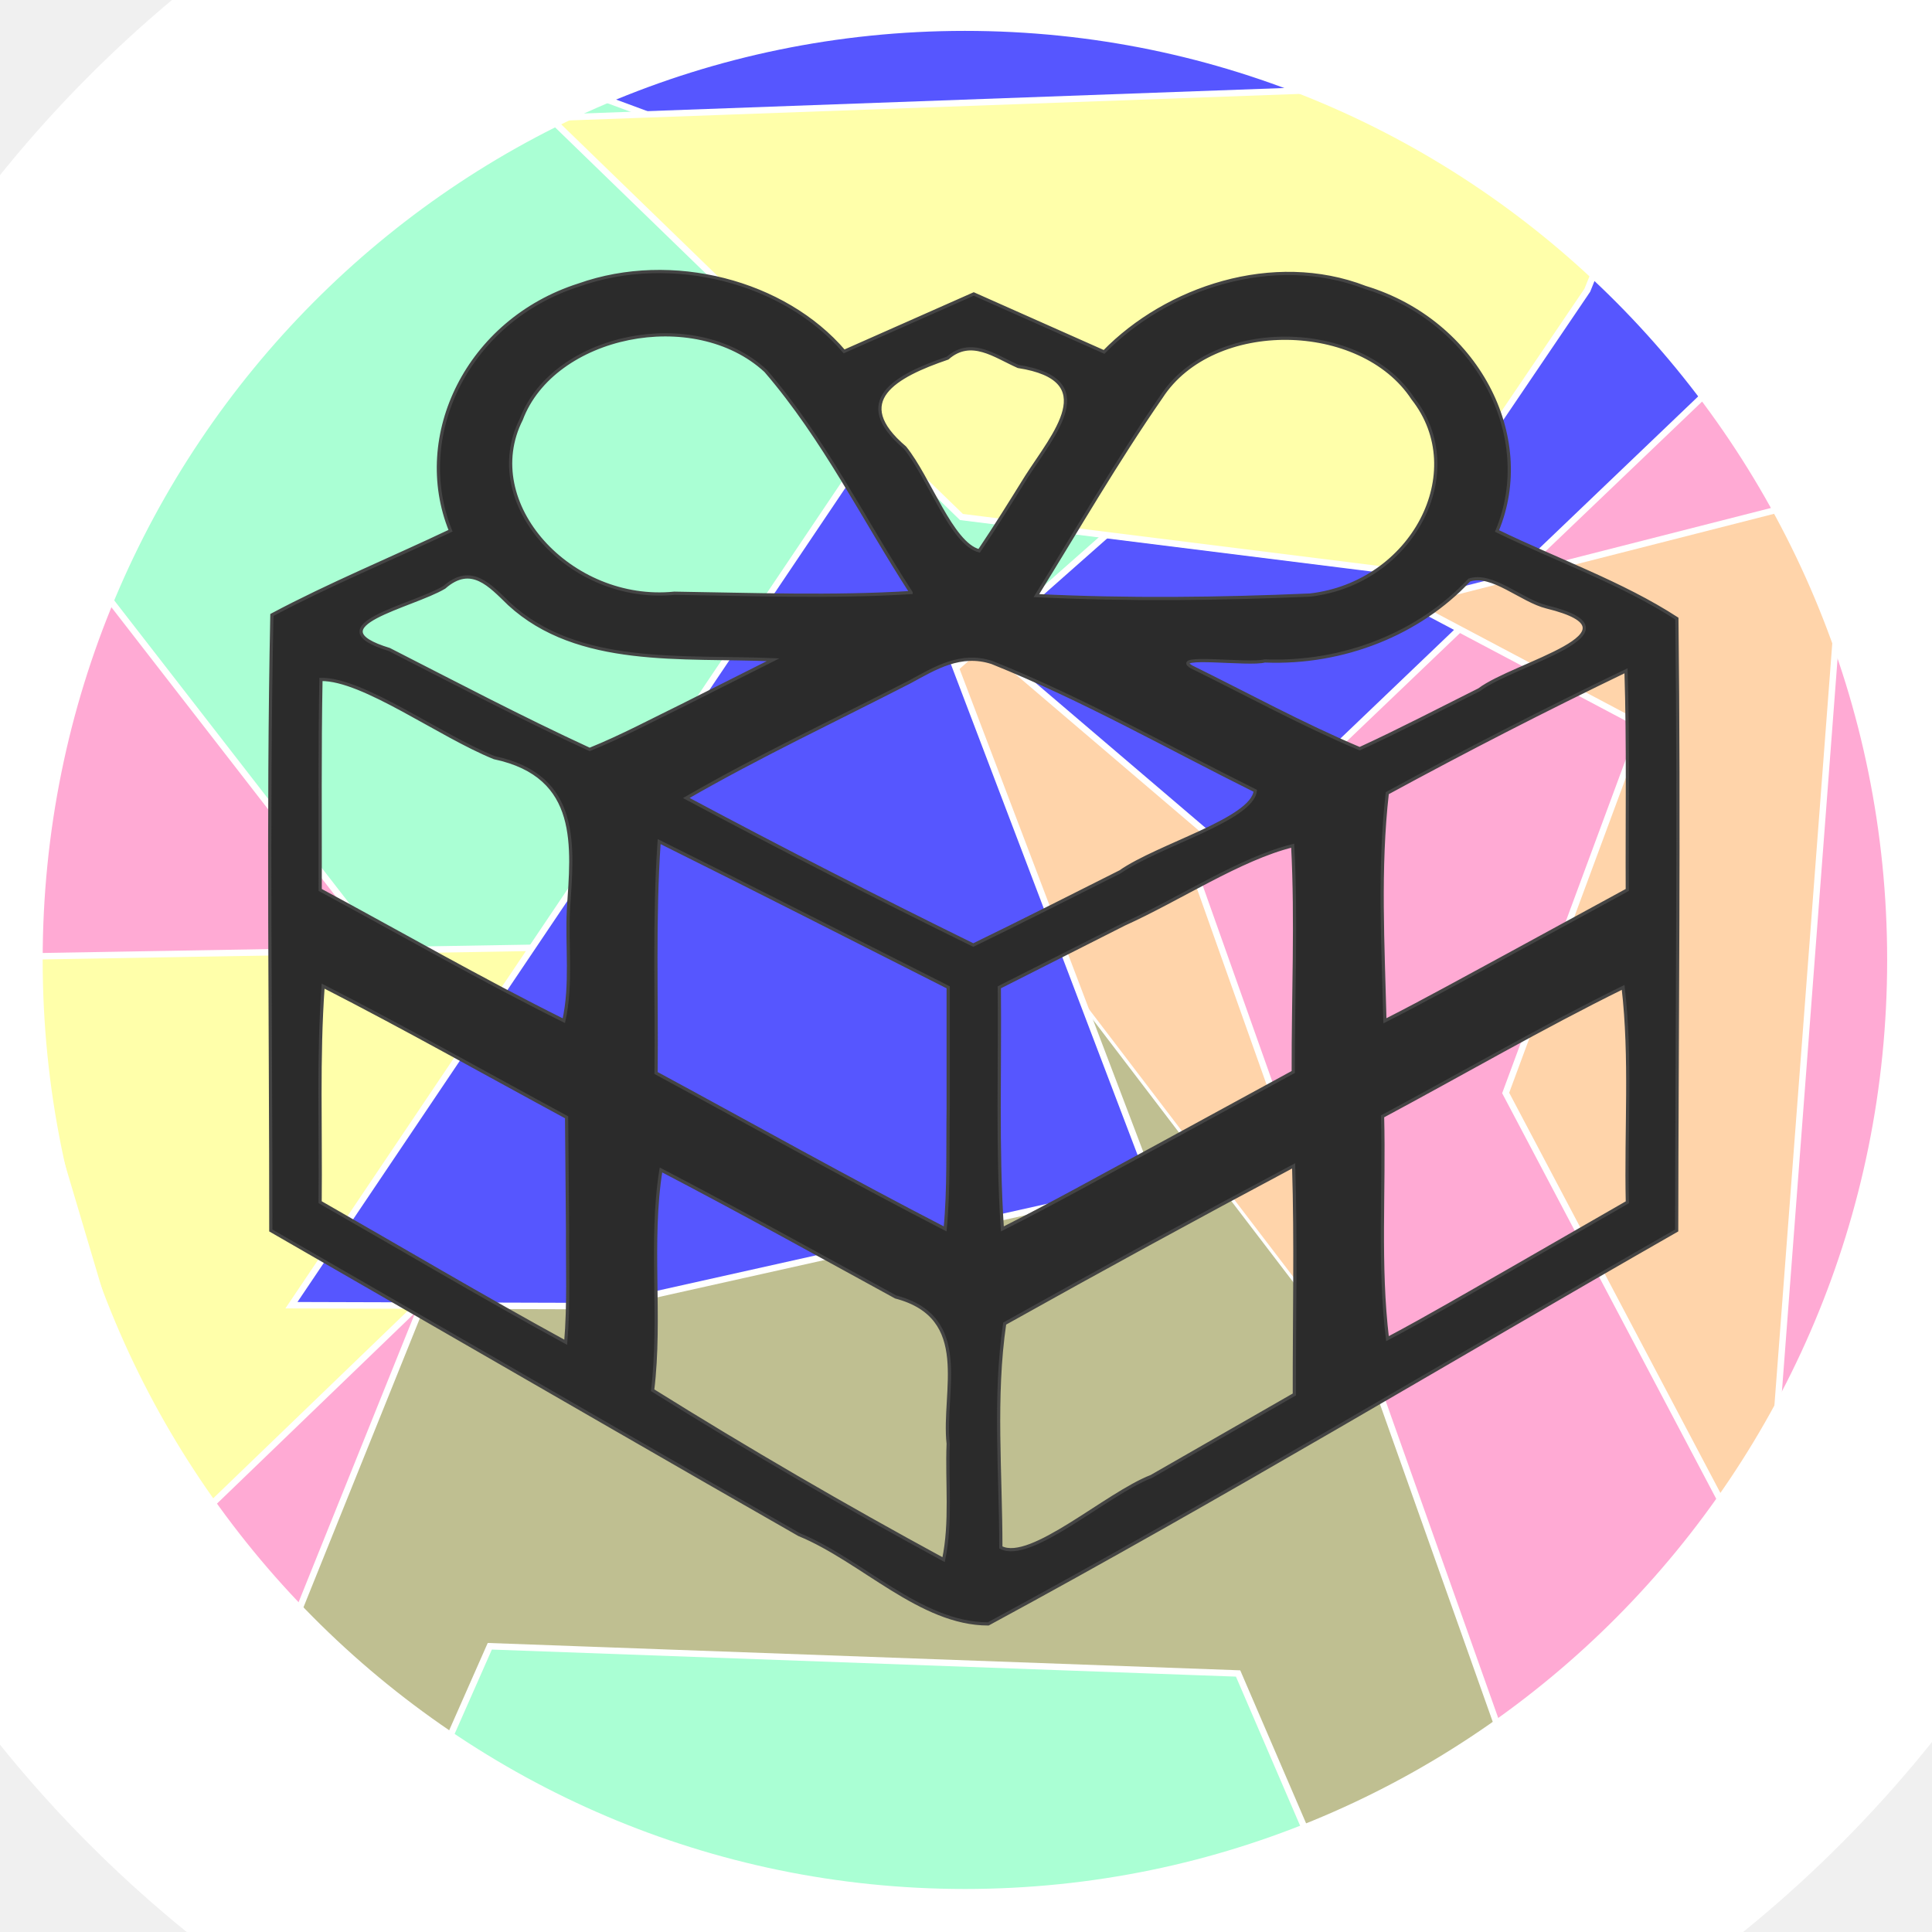
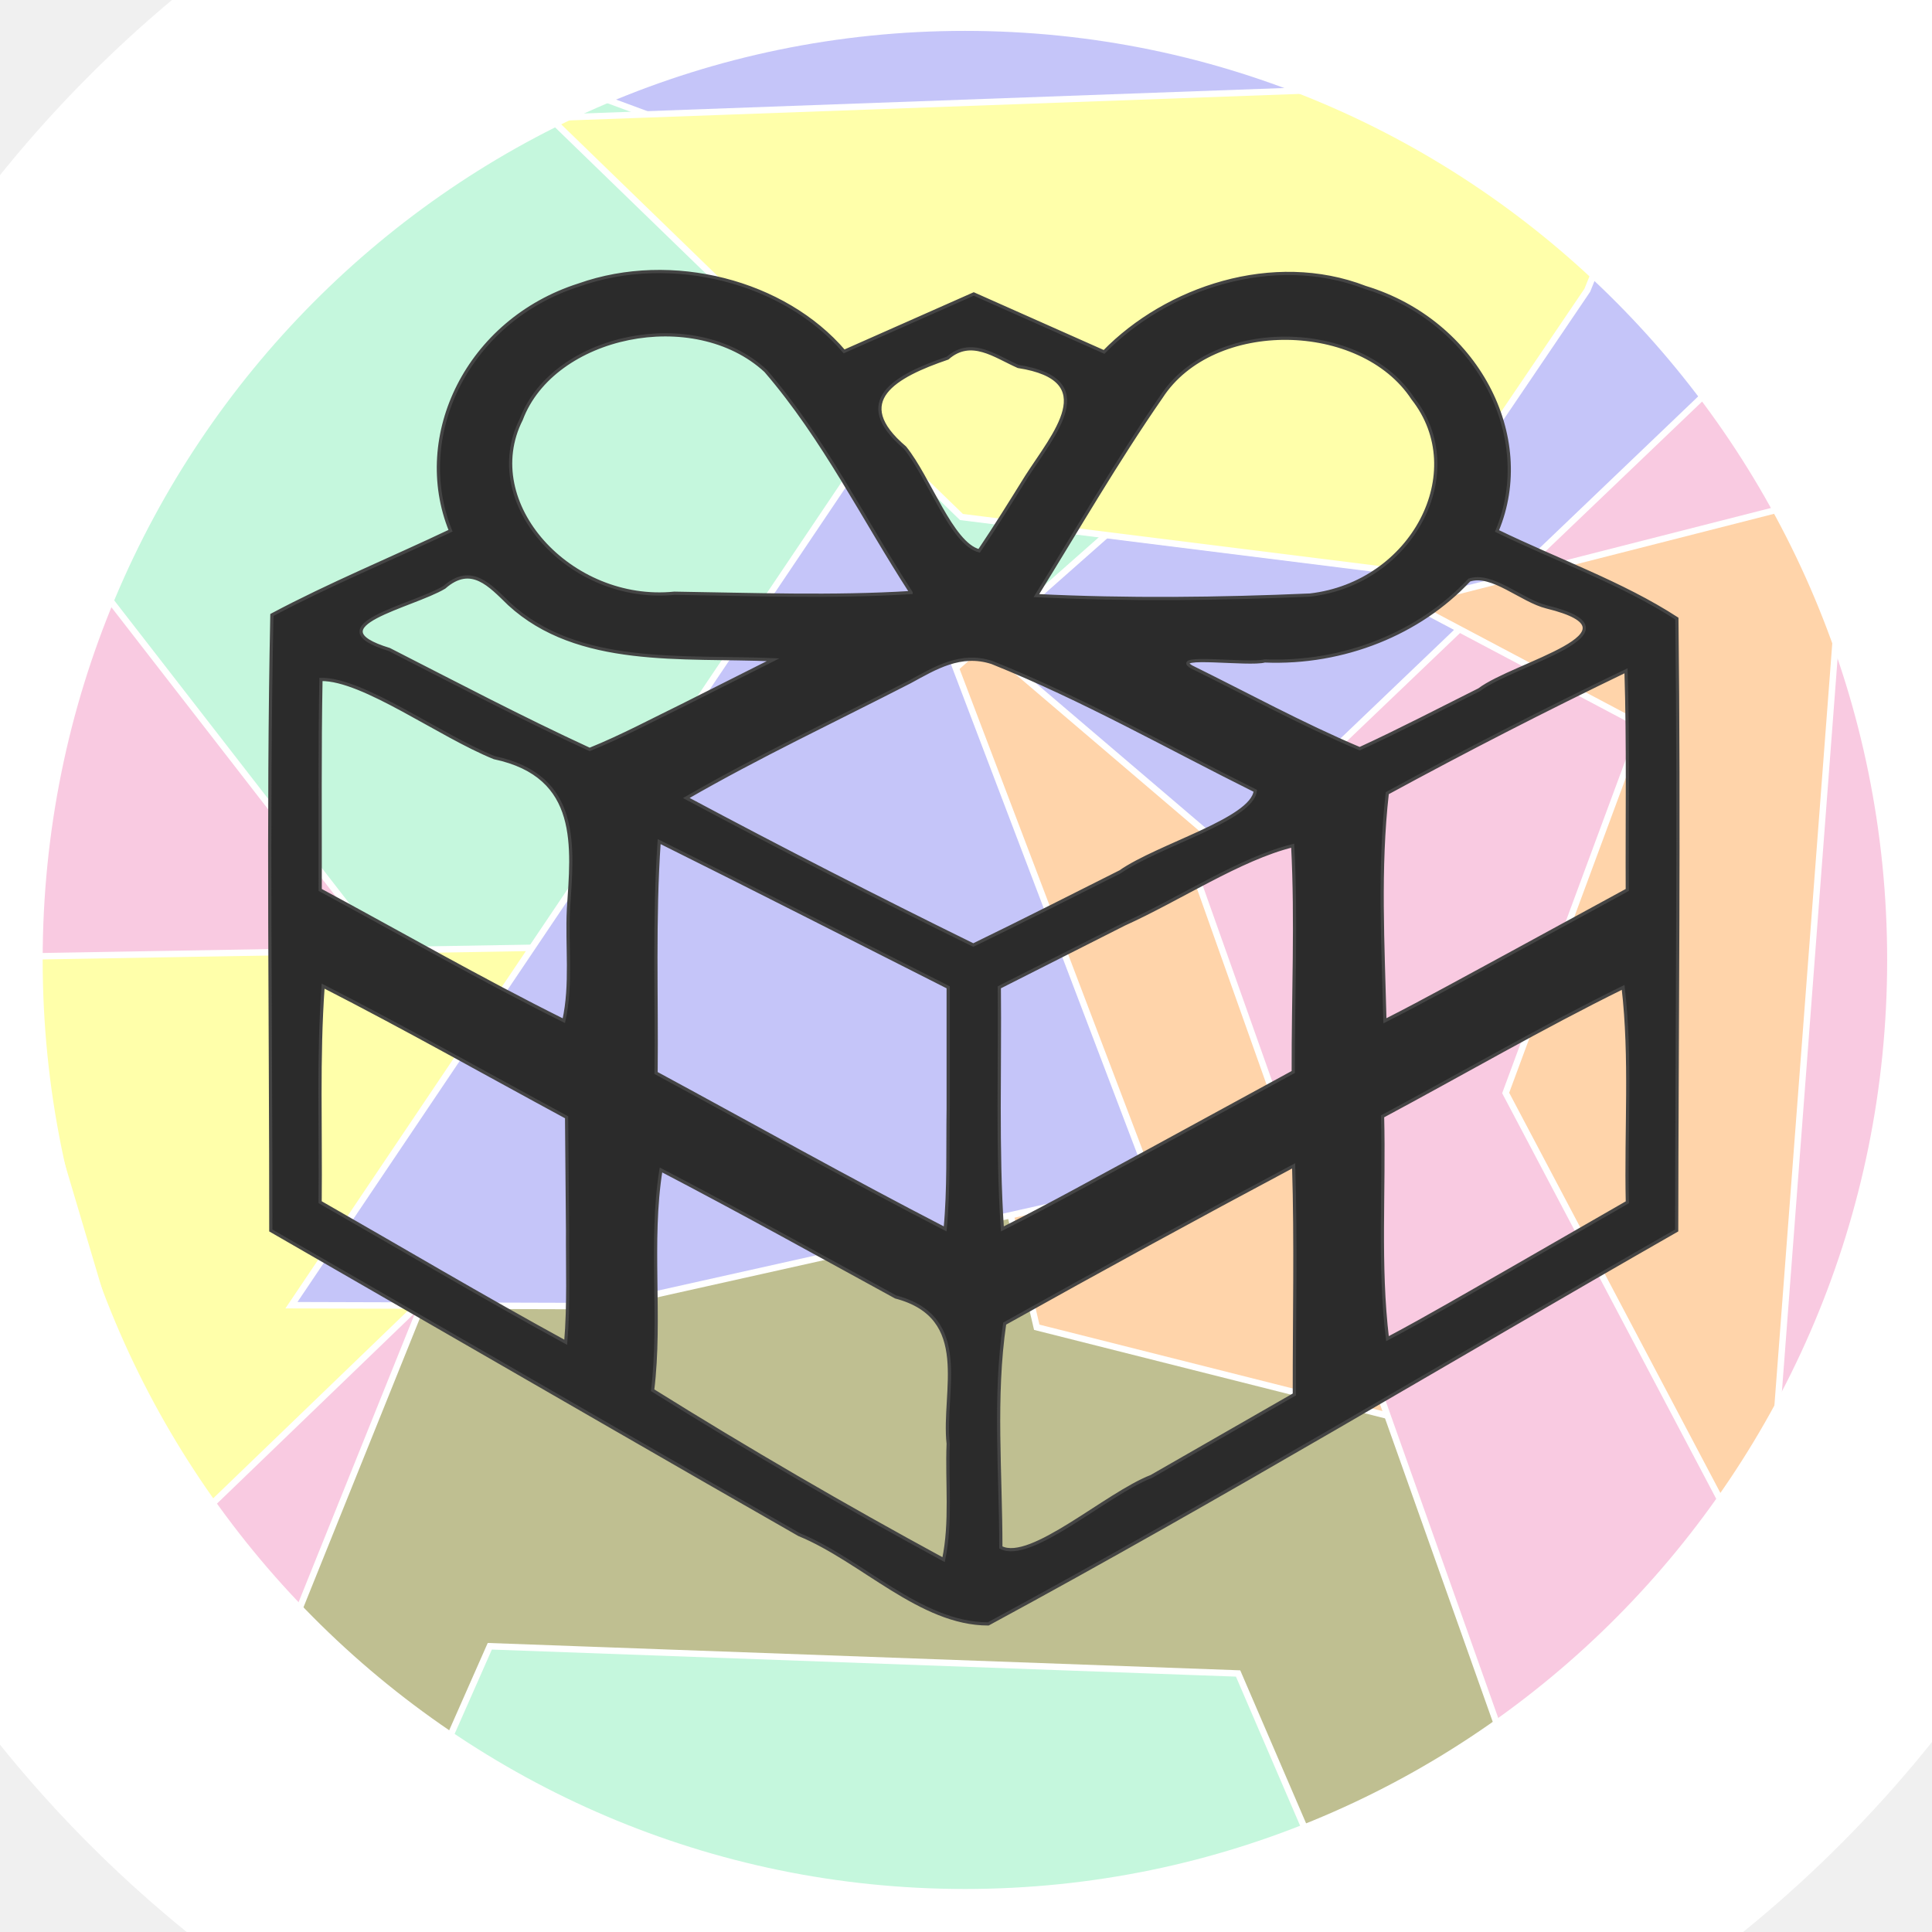
<svg xmlns="http://www.w3.org/2000/svg" width="600" height="600">
  <g>
-     <ellipse stroke="#000" ry="299.5" rx="299.333" id="svg_1" cy="299.5" cx="300" fill="#fff" />
-     <path transform="rotate(-40 353.915 360.512)" stroke="#ffffff" id="svg_49" d="m456.256,173.717l-204.682,38.109l108.439,41.935l-63.788,125.805l121.197,167.741l38.833,-373.59z" opacity="NaN" stroke-width="2" fill="#ffd4aa" />
-     <path transform="rotate(50 395.618 37.29)" stroke="#ffffff" stroke-width="2" id="svg_48" d="m134.775,233.502l351.215,-392.844l170.471,337.379l-332.693,55.885l-188.993,-0.42z" opacity="NaN" fill="#5656ff" />
-     <path stroke="#ffffff" id="svg_47" d="m66.568,446.048c0,0 230.983,-182.803 232.02,-184.08c0.371,1.277 232.762,305.307 232.391,304.03c0.371,1.277 -292.582,28.216 -292.954,26.939c0.371,1.277 -147.514,-48.753 -147.885,-50.03c0.371,1.277 -23.572,-96.859 -23.572,-96.859z" opacity="NaN" fill="#bfbf91" />
-     <path id="svg_46" d="m480.646,579.8l-108.82,-306.564l192.955,-184.504l35.211,173.237l-4.225,195.772l-115.12,122.06z" opacity="NaN" stroke-width="2" stroke="#ffffff" fill="#ffaad4" />
-     <path id="svg_45" d="m69.384,106.567l84.135,242.724l-84.506,209.856l-66.196,-139.435l-1.408,-250.701l67.976,-62.445z" opacity="NaN" stroke-width="2" stroke="#ffffff" fill="#ffaad4" />
-     <path id="svg_30" d="m280.088,643.923l0.569,0l0.176,-0.541l0.176,0.541l0.569,0l-0.46,0.334l0.176,0.541l-0.46,-0.334l-0.46,0.334l0.176,-0.541l-0.46,-0.334z" stroke-width="5" stroke="#000" fill="none" />
-     <path fill="#fff" stroke="#000" d="m-97.573,98.167c-0.084,-0.015 -0.113,-0.121 -0.063,-0.185c0.067,-0.098 0.209,-0.165 0.32,-0.103c0.002,-0.347 0.001,-0.693 0.001,-1.04c0.278,-0.056 0.557,-0.109 0.835,-0.165c-0.001,0.389 -0.001,0.777 -0.002,1.166c-0.044,0.118 -0.184,0.199 -0.307,0.163c-0.073,-0.022 -0.09,-0.116 -0.05,-0.174c0.056,-0.086 0.159,-0.145 0.263,-0.129c0.03,-0.003 0.073,0.045 0.061,-0.009c0,-0.234 0,-0.467 0,-0.701c-0.255,0.051 -0.511,0.1 -0.766,0.151c-0.001,0.282 0.003,0.564 -0.003,0.845c-0.018,0.095 -0.111,0.16 -0.2,0.179c-0.03,0.004 -0.06,0.007 -0.09,0.002l0,0zm0.666,-1.176c0.131,-0.026 0.262,-0.051 0.393,-0.077c0.017,-0.066 -0.058,-0.023 -0.095,-0.022c-0.224,0.044 -0.448,0.088 -0.672,0.132c-0.017,0.066 0.058,0.023 0.095,0.022c0.093,-0.018 0.186,-0.037 0.278,-0.055l0,0zm0,-0.116c0.131,-0.026 0.262,-0.051 0.393,-0.077c0.017,-0.066 -0.058,-0.023 -0.095,-0.022c-0.224,0.044 -0.448,0.088 -0.672,0.132c-0.017,0.066 0.058,0.023 0.095,0.022c0.093,-0.018 0.186,-0.037 0.278,-0.055l0,0z" id="svg_6" />
-     <path id="svg_2" opacity="NaN" stroke="null" fill="#000000" />
-     <path stroke="#ffffff" id="svg_39" d="m-43.29,86.567l193.992,250.048l254.926,-225.349l-243.659,-90.14" opacity="NaN" stroke-width="2" fill="#aaffd4" />
-     <path id="svg_40" d="m53.892,478.58l192.584,-185.627l-246.475,4.225l53.892,181.402z" opacity="NaN" stroke-width="2" stroke="#ffffff" fill="#ffffaa" />
-     <path id="svg_41" d="m573.603,152.763l-135.581,34.558l71.83,38.028l-42.253,114.083l80.281,152.111l25.723,-338.779z" opacity="NaN" stroke-width="2" stroke="#ffffff" fill="#ffd4aa" />
-     <path id="svg_42" d="m79.243,676.324l72.867,-165.064l232.391,8.451l47.887,111.266l-66.196,142.251l-286.949,-96.904z" opacity="NaN" stroke-width="2" stroke="#ffffff" fill="#aaffd4" />
-     <path id="svg_44" d="m170.791,36.615l127.796,123.946l135.209,16.901l59.154,-87.323l26.76,-66.196l-348.92,12.672z" opacity="NaN" stroke-width="2" stroke="#ffffff" fill="#ffffaa" />
-     <path stroke-width="2" stroke="#ffffff" id="svg_37" d="m90.511,405.342l179.908,-267.316l87.323,229.574l-170.42,38.028l-96.81,-0.286z" opacity="NaN" fill="#5656ff" />
-     <ellipse ry="34.507" rx="55.633" id="svg_52" cy="10.935" cx="591.208" stroke-width="99" stroke="#ffffff" fill="none" />
-     <ellipse stroke="#ffffff" stroke-width="99" ry="338.023" rx="335.911" id="svg_51" cy="298.114" cx="299.663" fill="none" />
+     <path fill="#bfbf91" opacity="NaN" d="m66.568,446.048c0,0 230.983,-182.803 232.02,-184.08c0.371,1.277 232.762,305.307 232.391,304.03c0.371,1.277 -292.582,28.216 -292.954,26.939c0.371,1.277 -147.514,-48.753 -147.885,-50.03c0.371,1.277 -23.572,-96.859 -23.572,-96.859l0,0z" id="svg_47" stroke="#ffffff" />
+     <path fill="#ffd4aa" stroke-width="2" opacity="NaN" d="m456.256,173.717l-204.682,38.109l108.439,41.935l-63.788,125.805l121.197,167.741l38.833,-373.59z" id="svg_49" stroke="#ffffff" transform="rotate(-40 353.915 360.512)" />
+     <path transform="rotate(50 395.618 37.29)" fill="#c5c5f9" opacity="NaN" d="m134.775,233.502l351.215,-392.844l170.471,337.379l-332.693,55.885l-188.993,-0.42z" id="svg_48" stroke-width="2" stroke="#ffffff" />
+     <path fill="#f9cae1" stroke="#ffffff" stroke-width="2" opacity="NaN" d="m480.646,579.8l-108.82,-306.564l192.955,-184.504l35.211,173.237l-4.225,195.772l-115.12,122.06l-0,-0z" id="svg_46" />
+     <path fill="#f9cae1" stroke="#ffffff" stroke-width="2" opacity="NaN" d="m69.384,106.567l84.135,242.724l-84.506,209.856l-66.196,-139.435l-1.408,-250.701l67.976,-62.445z" id="svg_45" />
+     <path fill="none" stroke="#000" stroke-width="5" d="m280.088,643.923l0.569,0l0.176,-0.541l0.176,0.541l0.569,0l-0.46,0.334l0.176,0.541l-0.46,-0.334l-0.46,0.334l0.176,-0.541l-0.46,-0.334z" id="svg_30" />
+     <path id="svg_6" d="m-97.573,98.167c-0.084,-0.015 -0.113,-0.121 -0.063,-0.185c0.067,-0.098 0.209,-0.165 0.32,-0.103c0.002,-0.347 0.001,-0.693 0.001,-1.04c0.278,-0.056 0.557,-0.109 0.835,-0.165c-0.001,0.389 -0.001,0.777 -0.002,1.166c-0.044,0.118 -0.184,0.199 -0.307,0.163c-0.073,-0.022 -0.09,-0.116 -0.05,-0.174c0.056,-0.086 0.159,-0.145 0.263,-0.129c0.03,-0.003 0.073,0.045 0.061,-0.009c0,-0.234 0,-0.467 0,-0.701c-0.255,0.051 -0.511,0.1 -0.766,0.151c-0.001,0.282 0.003,0.564 -0.003,0.845c-0.018,0.095 -0.111,0.16 -0.2,0.179c-0.03,0.004 -0.06,0.007 -0.09,0.002l0,0zm0.666,-1.176c0.131,-0.026 0.262,-0.051 0.393,-0.077c0.017,-0.066 -0.058,-0.023 -0.095,-0.022c-0.224,0.044 -0.448,0.088 -0.672,0.132c-0.017,0.066 0.058,0.023 0.095,0.022c0.093,-0.018 0.186,-0.037 0.278,-0.055l0,0zm0,-0.116c0.131,-0.026 0.262,-0.051 0.393,-0.077c0.017,-0.066 -0.058,-0.023 -0.095,-0.022c-0.224,0.044 -0.448,0.088 -0.672,0.132c-0.017,0.066 0.058,0.023 0.095,0.022c0.093,-0.018 0.186,-0.037 0.278,-0.055l0,0z" stroke="#000" fill="#fff" />
+     <path fill="#000000" stroke="null" opacity="NaN" id="svg_2" />
+     <path fill="#c5f7dd" stroke-width="2" opacity="NaN" d="m-43.29,86.567l193.992,250.048l254.926,-225.349l-243.659,-90.14" id="svg_39" stroke="#ffffff" />
+     <path fill="#ffffaa" stroke="#ffffff" stroke-width="2" opacity="NaN" d="m53.892,478.58l192.584,-185.627l-246.475,4.225l53.892,181.402z" id="svg_40" />
+     <path fill="#ffd4aa" stroke="#ffffff" stroke-width="2" opacity="NaN" d="m573.603,152.763l-135.581,34.558l71.83,38.028l-42.253,114.083l80.281,152.111l25.723,-338.779l0,-0z" id="svg_41" />
+     <path fill="#c5f7dd" stroke="#ffffff" stroke-width="2" opacity="NaN" d="m79.243,676.324l72.867,-165.064l232.391,8.451l47.887,111.266l-66.196,142.251l-286.949,-96.904l0,0z" id="svg_42" />
+     <path fill="#ffffaa" stroke="#ffffff" stroke-width="2" opacity="NaN" d="m170.791,36.615l127.796,123.946l135.209,16.901l59.154,-87.323l26.76,-66.196l-348.92,12.672z" id="svg_44" />
+     <path fill="#c5c5f9" opacity="NaN" d="m90.511,405.342l179.908,-267.316l87.323,229.574l-170.42,38.028l-96.81,-0.286z" id="svg_37" stroke="#ffffff" stroke-width="2" />
+     <ellipse fill="none" stroke="#ffffff" stroke-width="99" cx="591.208" cy="10.935" id="svg_52" rx="55.633" ry="34.507" />
+     <ellipse fill="none" cx="299.663" cy="298.114" id="svg_51" rx="335.911" ry="338.023" stroke-width="99" stroke="#ffffff" />
  </g>
  <g>
    <path fill="none" stroke="#000" stroke-width="5" d="m280.088,643.923l0.569,0l0.176,-0.541l0.176,0.541l0.569,0l-0.46,0.334l0.176,0.541l-0.46,-0.334l-0.46,0.334l0.176,-0.541l-0.46,-0.334z" id="svg_30" />
    <path stroke="#444444" id="svg_4" d="m318.824,147.973c8.349,-13.056 23.623,-30.063 -2.62,-34.166c-7.31,-3.241 -14.623,-8.975 -21.924,-2.587c-16.245,5.542 -30.327,13.291 -13.24,27.794c7.577,9.366 14.468,29.803 23.051,32.053c5.122,-7.596 9.921,-15.351 14.734,-23.095l0,0zm-35.887,36.048c-14.913,-22.984 -26.913,-47.642 -45.166,-68.845c-22.2,-20.468 -65.941,-11.344 -75.881,15.057c-13.204,26.102 15.286,57.266 47.54,53.999c24.475,0.354 49.09,1.306 73.507,-0.21zm123.921,0.776c31.718,-3.671 49.957,-38.152 31.899,-61.047c-16.003,-24.433 -62.043,-25.284 -78.116,-0.455c-13.917,20.073 -25.997,41.048 -38.768,61.671c28.235,1.394 56.735,1.069 84.986,-0.169l0,0zm52.528,29.398c10.813,-8.216 52.684,-17.902 20.973,-25.704c-7.856,-1.925 -17.014,-10.756 -24.074,-8.339c-15.331,16.46 -38.904,26.116 -63.516,25.105c-4.818,1.368 -29.393,-2.08 -22.753,1.836c17.363,8.549 34.289,17.834 52.248,25.422c12.579,-5.785 24.788,-12.158 37.122,-18.32l0,0zm-247.034,4.652c9.247,-4.652 18.493,-9.303 27.74,-13.955c-28.264,-1.213 -60.61,2.305 -81.97,-17.326c-6.022,-5.823 -11.797,-12.49 -20.144,-5.159c-9.998,5.948 -40.749,12.043 -17.072,19.304c20.617,10.517 41.09,21.291 62.216,31.03c10.067,-4.077 19.557,-9.172 29.23,-13.895l-0,-0zm135.512,51.901c11.983,-8.314 41.006,-16.235 41.976,-25.157c-27.092,-13.462 -53.394,-28.451 -81.737,-39.83c-9.754,-3.196 -17.662,1.721 -25.513,5.992c-23.216,11.925 -46.991,23.11 -69.452,36.076c29.375,15.686 59.103,30.907 89.12,45.659c15.31,-7.415 30.423,-15.134 45.607,-22.74l0,-0zm120.215,25.951c12.431,-6.773 24.863,-13.546 37.294,-20.32c-0.102,-22.686 0.318,-45.381 -0.401,-68.059c-25.09,12.089 -49.823,24.782 -74.139,37.999c-2.659,23.398 -1.311,47.183 -0.733,70.699c12.831,-6.528 25.349,-13.509 37.978,-20.32zm-291.549,-14.292c1.263,-19.338 3.984,-41.382 -23.022,-47.11c-17.054,-6.869 -40.693,-24.468 -53.832,-24.291c-0.409,21.789 -0.193,43.583 -0.237,65.374c25.192,13.576 49.937,27.805 75.673,40.603c2.495,-11.232 0.864,-23.139 1.417,-34.576zm180.4,74.873c14.901,-8.123 29.801,-16.247 44.702,-24.37c-0.069,-23.42 1.052,-46.875 -0.173,-70.27c-16.376,4.055 -35.106,16.59 -52.359,24.376c-12.919,6.535 -25.838,13.069 -38.756,19.604c0.255,25.007 -0.696,50.06 0.942,75.031c15.444,-7.792 30.477,-16.185 45.644,-24.37l0,0zm-62.463,-13.145c0,-12.505 0,-25.01 0,-37.515c-29.913,-15.095 -59.73,-30.334 -89.759,-45.256c-1.661,23.913 -0.712,47.916 -0.962,71.871c29.906,16.169 59.502,32.779 89.787,48.415c1.178,-12.461 0.748,-25.021 0.935,-37.515zm174.355,50.27c12.191,-7.01 24.381,-14.02 36.572,-21.03c-0.509,-22.225 1.256,-44.751 -1.31,-66.73c-25.352,12.49 -49.819,26.711 -74.719,40.045c0.598,22.995 -1.228,46.254 1.523,69.053c12.861,-6.817 25.331,-14.175 37.935,-21.337zm-292.562,-12.46c-0.099,-11.653 -0.199,-23.306 -0.298,-34.958c-25.186,-13.607 -50.054,-27.669 -75.618,-40.74c-1.6,22.325 -0.688,44.737 -0.929,67.102c25.407,14.523 50.529,29.431 76.277,43.501c0.987,-11.6 0.497,-23.279 0.567,-34.904zm181.313,76.577c14.798,-8.487 29.597,-16.974 44.395,-25.461c-0.034,-23.665 0.522,-47.34 -0.214,-70.997c-30.124,16.039 -60.046,32.374 -89.747,48.99c-3.357,22.851 -1.18,46.411 -1.185,69.511c9.218,4.849 32.788,-16.64 46.751,-22.043l0,0zm-63.107,-10.131c-1.789,-16.318 7.696,-39.286 -16.32,-45.612c-24.22,-13.247 -48.342,-26.638 -72.881,-39.442c-3.577,22.403 0.164,45.741 -2.583,68.418c29.426,18.369 59.622,35.93 90.367,52.608c2.466,-11.687 0.932,-24.067 1.418,-35.971l0,0zm-102.913,-4.314c-35.816,-20.646 -71.632,-41.292 -107.448,-61.939c0.041,-63.717 -0.979,-127.449 0.331,-191.155c17.935,-9.556 37.02,-17.39 55.478,-26.157c-11.922,-29.47 5.279,-65.283 39.848,-76.314c28.978,-10.268 63.909,-1.002 82.384,20.613c13.419,-5.943 26.838,-11.886 40.258,-17.829c13.491,5.997 26.983,11.994 40.474,17.99c19.332,-19.802 52.452,-31.103 81.154,-20.005c34.452,10.457 53.231,46.19 40.876,75.614c18.593,9.065 38.809,16.149 55.857,27.21c0.756,63.34 0.007,126.689 -0.062,190.032c-71.265,40.726 -141.375,83.007 -213.797,122.185c-21.059,-0.005 -39.236,-19.75 -58.777,-27.756c-18.892,-10.786 -37.737,-21.634 -56.575,-32.491l0,-0z" fill="#2b2b2b" />
    <path id="svg_5" d="m728.167,418.839c0.026,-0.046 0.072,-0.107 -0.008,-0.121c-0.022,-0.012 -0.045,-0.032 -0.067,-0.009c-0.05,0.02 -0.093,0.047 -0.041,0.099c0.023,0.033 0.044,0.106 0.071,0.114c0.016,-0.027 0.03,-0.055 0.045,-0.082l0,0zm-0.11,0.128c-0.046,-0.082 -0.083,-0.169 -0.139,-0.245c-0.068,-0.073 -0.202,-0.04 -0.233,0.053c-0.041,0.093 0.047,0.203 0.146,0.192c0.075,0.001 0.151,0.005 0.225,-0.001zm0.38,0.003c0.097,-0.013 0.153,-0.136 0.098,-0.217c-0.049,-0.087 -0.19,-0.09 -0.24,-0.002c-0.043,0.071 -0.08,0.146 -0.119,0.219c0.087,0.005 0.174,0.004 0.261,-0.001l0,0zm0.161,0.104c0.033,-0.029 0.162,-0.064 0.064,-0.091c-0.024,-0.007 -0.052,-0.038 -0.074,-0.03c-0.047,0.058 -0.119,0.093 -0.195,0.089c-0.015,0.005 -0.09,-0.007 -0.07,0.007c0.053,0.03 0.105,0.063 0.16,0.09c0.039,-0.021 0.076,-0.043 0.114,-0.065l0,0zm-0.758,0.017c0.028,-0.017 0.057,-0.033 0.085,-0.05c-0.087,-0.004 -0.186,0.008 -0.251,-0.062c-0.018,-0.021 -0.036,-0.044 -0.062,-0.018c-0.031,0.021 -0.125,0.043 -0.052,0.069c0.063,0.037 0.126,0.076 0.191,0.11c0.031,-0.014 0.06,-0.033 0.09,-0.049l0,0zm0.416,0.184c0.037,-0.03 0.126,-0.058 0.129,-0.089c-0.083,-0.048 -0.164,-0.101 -0.251,-0.141c-0.03,-0.011 -0.054,0.006 -0.078,0.021c-0.071,0.042 -0.144,0.082 -0.213,0.128c0.09,0.056 0.181,0.11 0.273,0.162c0.047,-0.026 0.093,-0.054 0.14,-0.081l0,0zm0.369,0.092c0.038,-0.024 0.076,-0.048 0.114,-0.072c-0,-0.081 0.001,-0.161 -0.001,-0.242c-0.077,0.043 -0.153,0.088 -0.227,0.135c-0.008,0.083 -0.004,0.168 -0.002,0.251c0.039,-0.023 0.078,-0.048 0.117,-0.072zm-0.894,-0.051c0.004,-0.069 0.012,-0.147 -0.071,-0.167c-0.052,-0.024 -0.125,-0.087 -0.165,-0.086c-0.001,0.077 -0.001,0.155 -0.001,0.232c0.077,0.048 0.153,0.099 0.232,0.144c0.008,-0.04 0.003,-0.082 0.004,-0.123zm0.553,0.266c0.046,-0.029 0.091,-0.058 0.137,-0.087c-0,-0.083 0.003,-0.167 -0.001,-0.25c-0.05,0.014 -0.108,0.059 -0.161,0.087c-0.04,0.023 -0.079,0.046 -0.119,0.07c0.001,0.089 -0.002,0.178 0.003,0.267c0.047,-0.028 0.093,-0.057 0.14,-0.087l0,0zm-0.192,-0.047c0,-0.044 0,-0.089 0,-0.133c-0.092,-0.054 -0.183,-0.108 -0.275,-0.161c-0.005,0.085 -0.002,0.17 -0.003,0.255c0.092,0.057 0.183,0.116 0.275,0.172c0.004,-0.044 0.002,-0.089 0.003,-0.133zm0.535,0.179c0.037,-0.025 0.075,-0.05 0.112,-0.075c-0.002,-0.079 0.004,-0.159 -0.004,-0.237c-0.078,0.044 -0.153,0.095 -0.229,0.142c0.002,0.082 -0.004,0.164 0.005,0.245c0.039,-0.024 0.078,-0.05 0.116,-0.076zm-0.897,-0.044c-0,-0.041 -0.001,-0.083 -0.001,-0.124c-0.077,-0.048 -0.154,-0.098 -0.232,-0.145c-0.005,0.079 -0.002,0.159 -0.003,0.238c0.078,0.052 0.155,0.105 0.234,0.155c0.003,-0.041 0.002,-0.083 0.002,-0.124zm0.556,0.272c0.045,-0.03 0.091,-0.06 0.136,-0.09c-0,-0.084 0.002,-0.168 -0.001,-0.252c-0.092,0.057 -0.184,0.115 -0.275,0.174c-0.01,0.081 -0.004,0.165 -0.004,0.247c0.028,0.017 0.101,-0.059 0.143,-0.078l0,0zm-0.194,-0.036c-0.005,-0.058 0.024,-0.14 -0.05,-0.162c-0.074,-0.047 -0.148,-0.095 -0.224,-0.14c-0.011,0.08 0.001,0.162 -0.008,0.243c0.09,0.065 0.183,0.128 0.277,0.187c0.008,-0.042 0.003,-0.086 0.004,-0.128l0,0zm-0.316,-0.015c-0.11,-0.073 -0.22,-0.147 -0.33,-0.22c0,-0.226 -0.003,-0.453 0.001,-0.679c0.055,-0.034 0.114,-0.062 0.17,-0.093c-0.037,-0.105 0.016,-0.232 0.122,-0.271c0.089,-0.036 0.196,-0.004 0.253,0.073c0.041,-0.021 0.082,-0.042 0.123,-0.063c0.041,0.021 0.083,0.043 0.124,0.064c0.059,-0.07 0.161,-0.11 0.249,-0.071c0.106,0.037 0.163,0.164 0.125,0.269c0.057,0.032 0.119,0.057 0.171,0.097c0.002,0.225 0,0.45 -0,0.675c-0.219,0.145 -0.434,0.295 -0.656,0.434c-0.065,-0 -0.12,-0.07 -0.18,-0.099c-0.058,-0.038 -0.116,-0.077 -0.174,-0.115l0,0z" stroke="#000" fill="#fff" />
  </g>
</svg>
